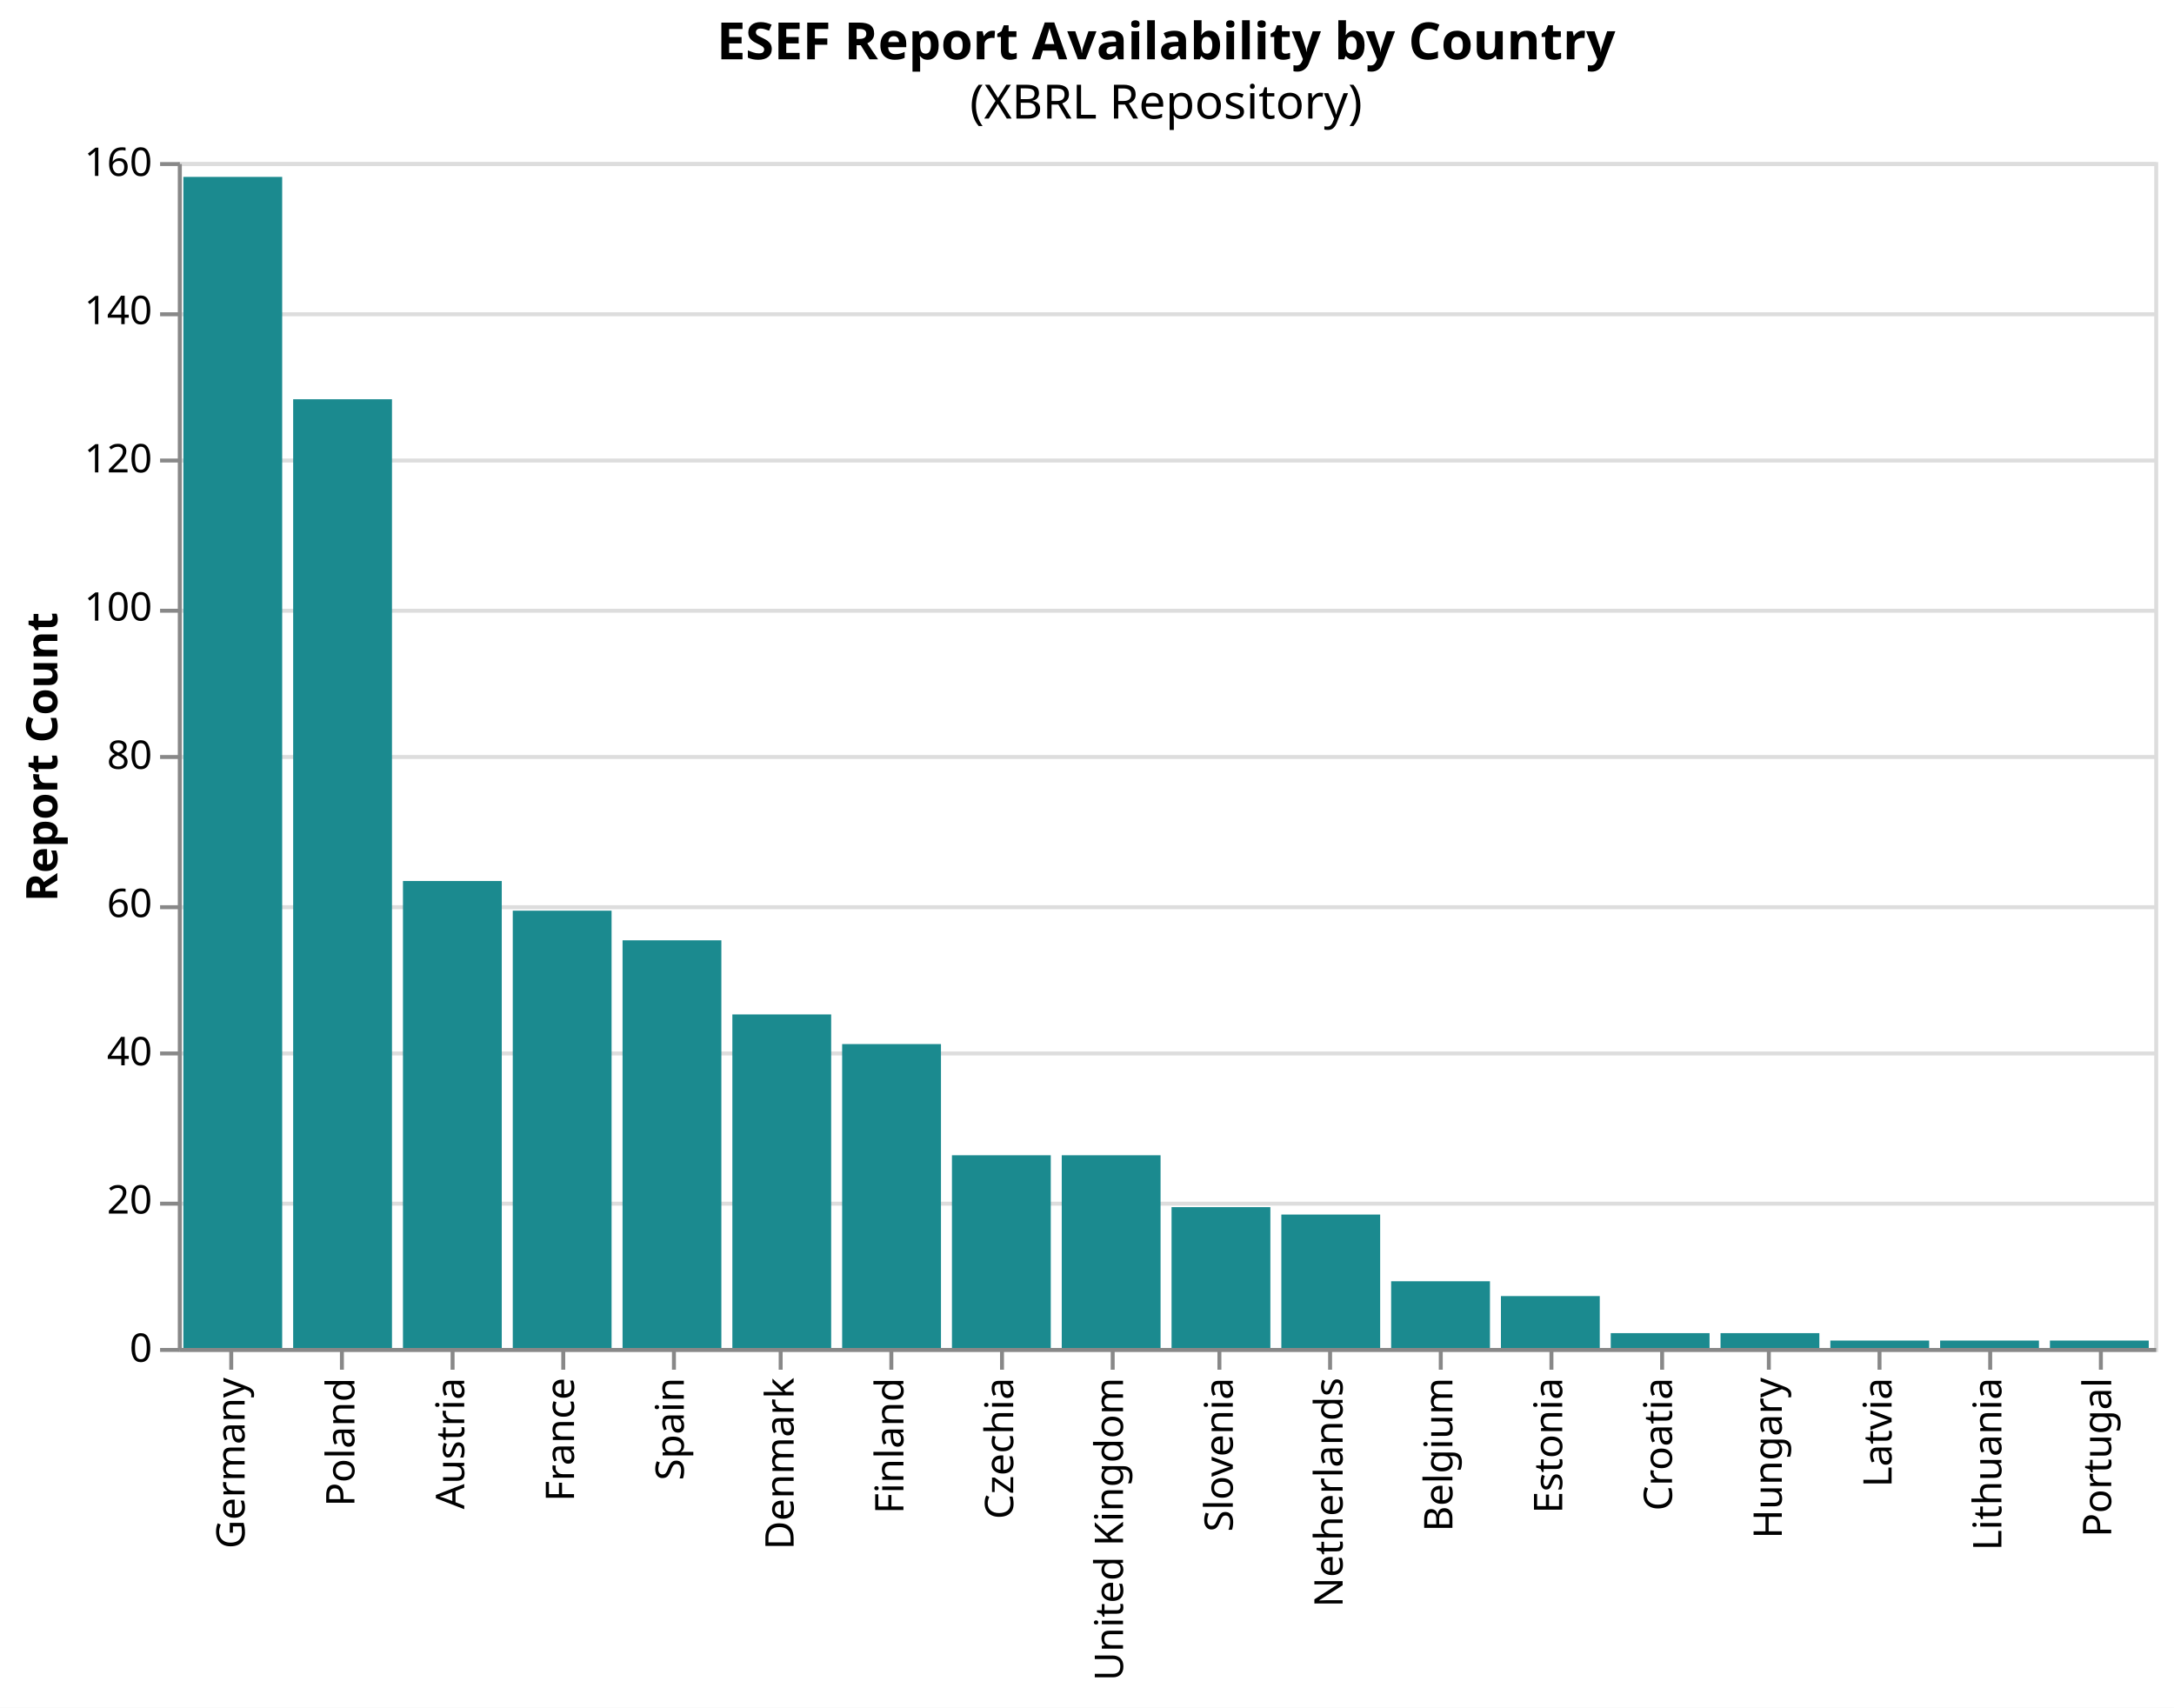
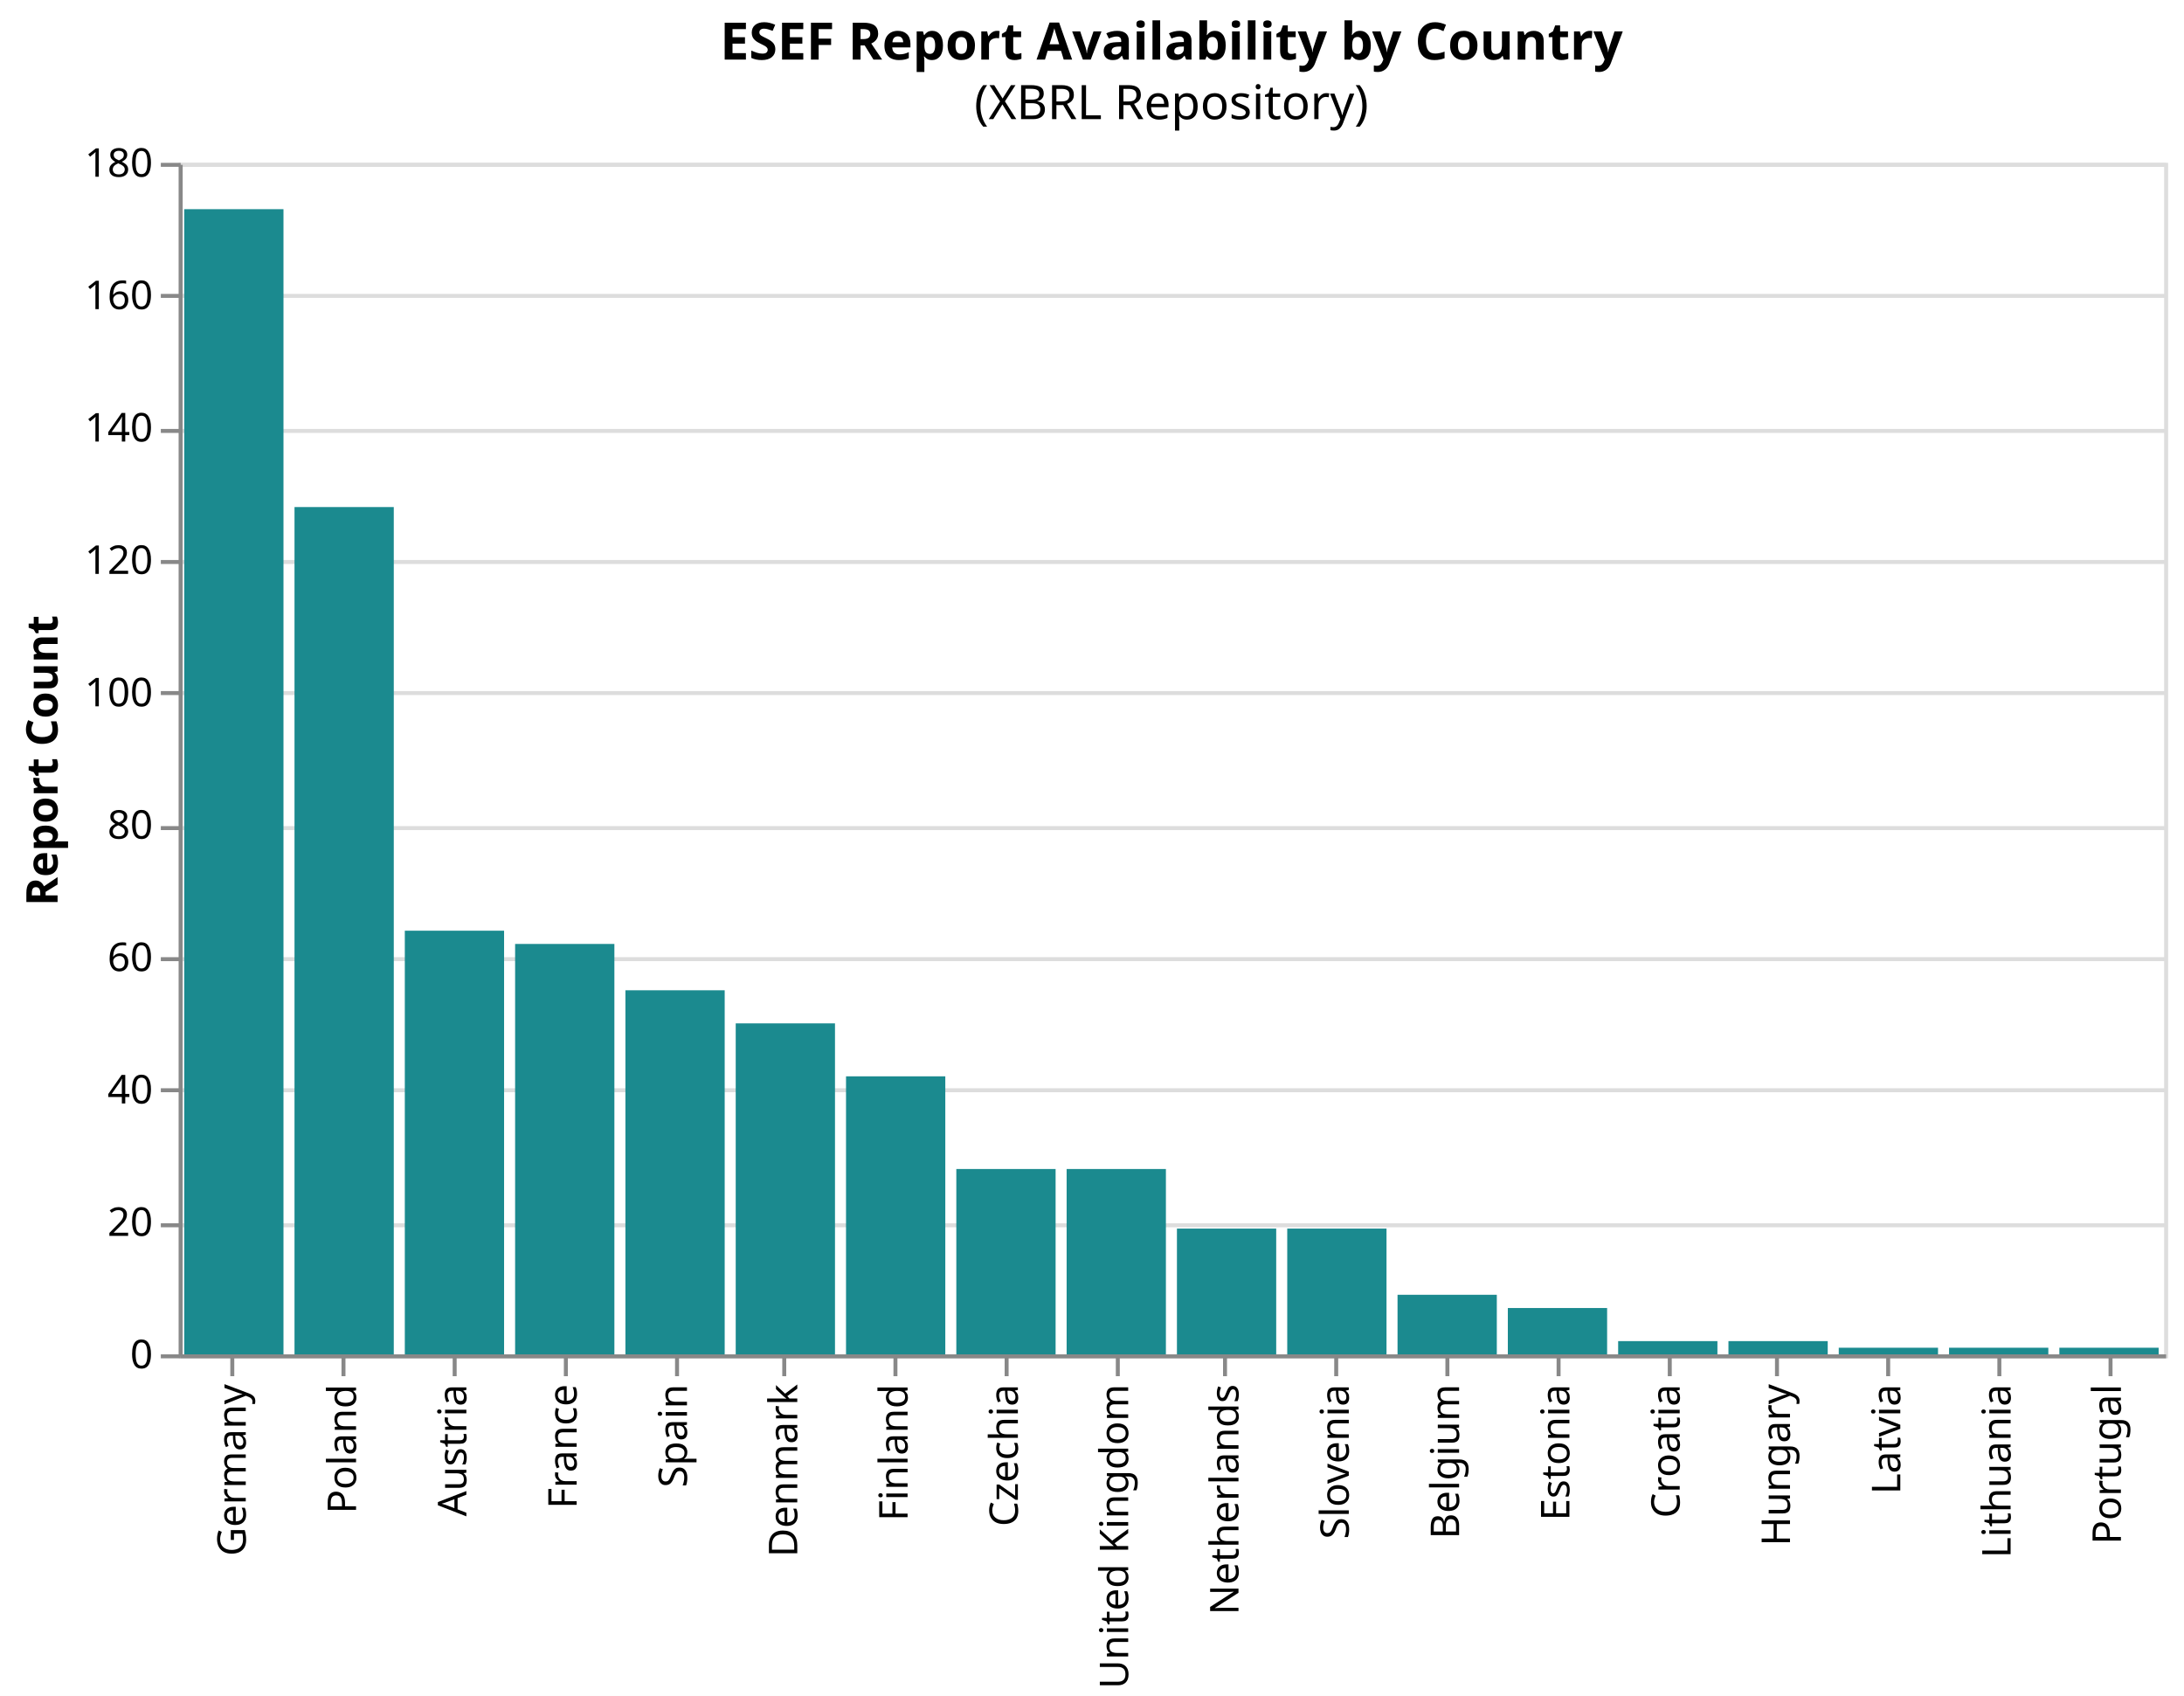
- <svg xmlns="http://www.w3.org/2000/svg" version="1.1" class="marks" width="550" height="432" viewBox="0 0 550 432">
-   <rect width="550" height="432" fill="white" />
+ <svg xmlns="http://www.w3.org/2000/svg" version="1.1" class="marks" width="550" height="427" viewBox="0 0 550 427">
+   <rect width="550" height="427" fill="white" />
  <g fill="none" stroke-miterlimit="10" transform="translate(45,41)">
    <g class="mark-group role-frame root" role="graphics-object" aria-roledescription="group mark container">
      <g transform="translate(0,0)">
        <path class="background" aria-hidden="true" d="M0.5,0.5h500v300h-500Z" stroke="#ddd" />
        <g>
          <g class="mark-group role-axis" aria-hidden="true">
            <g transform="translate(0.5,0.5)">
              <path class="background" aria-hidden="true" d="M0,0h0v0h0Z" pointer-events="none" />
              <g>
                <g class="mark-rule role-axis-grid" pointer-events="none">
                  <line transform="translate(0,300)" x2="500" y2="0" stroke="#ddd" stroke-width="1" opacity="1" />
-                   <line transform="translate(0,263)" x2="500" y2="0" stroke="#ddd" stroke-width="1" opacity="1" />
-                   <line transform="translate(0,225)" x2="500" y2="0" stroke="#ddd" stroke-width="1" opacity="1" />
-                   <line transform="translate(0,188)" x2="500" y2="0" stroke="#ddd" stroke-width="1" opacity="1" />
-                   <line transform="translate(0,150)" x2="500" y2="0" stroke="#ddd" stroke-width="1" opacity="1" />
-                   <line transform="translate(0,113)" x2="500" y2="0" stroke="#ddd" stroke-width="1" opacity="1" />
-                   <line transform="translate(0,75)" x2="500" y2="0" stroke="#ddd" stroke-width="1" opacity="1" />
-                   <line transform="translate(0,38)" x2="500" y2="0" stroke="#ddd" stroke-width="1" opacity="1" />
+                   <line transform="translate(0,267)" x2="500" y2="0" stroke="#ddd" stroke-width="1" opacity="1" />
+                   <line transform="translate(0,233)" x2="500" y2="0" stroke="#ddd" stroke-width="1" opacity="1" />
+                   <line transform="translate(0,200)" x2="500" y2="0" stroke="#ddd" stroke-width="1" opacity="1" />
+                   <line transform="translate(0,167)" x2="500" y2="0" stroke="#ddd" stroke-width="1" opacity="1" />
+                   <line transform="translate(0,133)" x2="500" y2="0" stroke="#ddd" stroke-width="1" opacity="1" />
+                   <line transform="translate(0,100)" x2="500" y2="0" stroke="#ddd" stroke-width="1" opacity="1" />
+                   <line transform="translate(0,67)" x2="500" y2="0" stroke="#ddd" stroke-width="1" opacity="1" />
+                   <line transform="translate(0,33)" x2="500" y2="0" stroke="#ddd" stroke-width="1" opacity="1" />
                  <line transform="translate(0,0)" x2="500" y2="0" stroke="#ddd" stroke-width="1" opacity="1" />
                </g>
              </g>
              <path class="foreground" aria-hidden="true" d="" pointer-events="none" display="none" />
            </g>
          </g>
          <g class="mark-group role-axis" role="graphics-symbol" aria-roledescription="axis" aria-label="X-axis for a discrete scale with 18 values: Germany, Poland, Austria, France, Spain, ending with Portugal">
            <g transform="translate(0.5,300.5)">
              <path class="background" aria-hidden="true" d="M0,0h0v0h0Z" pointer-events="none" />
              <g>
                <g class="mark-rule role-axis-tick" pointer-events="none">
                  <line transform="translate(13,0)" x2="0" y2="5" stroke="#888" stroke-width="1" opacity="1" />
                  <line transform="translate(41,0)" x2="0" y2="5" stroke="#888" stroke-width="1" opacity="1" />
                  <line transform="translate(69,0)" x2="0" y2="5" stroke="#888" stroke-width="1" opacity="1" />
                  <line transform="translate(97,0)" x2="0" y2="5" stroke="#888" stroke-width="1" opacity="1" />
                  <line transform="translate(125,0)" x2="0" y2="5" stroke="#888" stroke-width="1" opacity="1" />
                  <line transform="translate(152,0)" x2="0" y2="5" stroke="#888" stroke-width="1" opacity="1" />
                  <line transform="translate(180,0)" x2="0" y2="5" stroke="#888" stroke-width="1" opacity="1" />
                  <line transform="translate(208,0)" x2="0" y2="5" stroke="#888" stroke-width="1" opacity="1" />
                  <line transform="translate(236,0)" x2="0" y2="5" stroke="#888" stroke-width="1" opacity="1" />
                  <line transform="translate(263,0)" x2="0" y2="5" stroke="#888" stroke-width="1" opacity="1" />
                  <line transform="translate(291,0)" x2="0" y2="5" stroke="#888" stroke-width="1" opacity="1" />
                  <line transform="translate(319,0)" x2="0" y2="5" stroke="#888" stroke-width="1" opacity="1" />
                  <line transform="translate(347,0)" x2="0" y2="5" stroke="#888" stroke-width="1" opacity="1" />
                  <line transform="translate(375,0)" x2="0" y2="5" stroke="#888" stroke-width="1" opacity="1" />
                  <line transform="translate(402,0)" x2="0" y2="5" stroke="#888" stroke-width="1" opacity="1" />
                  <line transform="translate(430,0)" x2="0" y2="5" stroke="#888" stroke-width="1" opacity="1" />
                  <line transform="translate(458,0)" x2="0" y2="5" stroke="#888" stroke-width="1" opacity="1" />
                  <line transform="translate(486,0)" x2="0" y2="5" stroke="#888" stroke-width="1" opacity="1" />
                </g>
                <g class="mark-text role-axis-label" pointer-events="none">
                  <text text-anchor="end" transform="translate(13.38889,7) rotate(270) translate(0,3)" font-family="sans-serif" font-size="10px" fill="#000" opacity="1">Germany</text>
                  <text text-anchor="end" transform="translate(41.16667,7) rotate(270) translate(0,3)" font-family="sans-serif" font-size="10px" fill="#000" opacity="1">Poland</text>
                  <text text-anchor="end" transform="translate(68.94444,7) rotate(270) translate(0,3)" font-family="sans-serif" font-size="10px" fill="#000" opacity="1">Austria</text>
                  <text text-anchor="end" transform="translate(96.72222,7) rotate(270) translate(0,3)" font-family="sans-serif" font-size="10px" fill="#000" opacity="1">France</text>
                  <text text-anchor="end" transform="translate(124.5,7) rotate(270) translate(0,3)" font-family="sans-serif" font-size="10px" fill="#000" opacity="1">Spain</text>
                  <text text-anchor="end" transform="translate(152.2778,7) rotate(270) translate(0,3)" font-family="sans-serif" font-size="10px" fill="#000" opacity="1">Denmark</text>
                  <text text-anchor="end" transform="translate(180.0556,7) rotate(270) translate(0,3)" font-family="sans-serif" font-size="10px" fill="#000" opacity="1">Finland</text>
                  <text text-anchor="end" transform="translate(207.8333,7) rotate(270) translate(0,3)" font-family="sans-serif" font-size="10px" fill="#000" opacity="1">Czechia</text>
                  <text text-anchor="end" transform="translate(235.6111,7) rotate(270) translate(0,3)" font-family="sans-serif" font-size="10px" fill="#000" opacity="1">United Kingdom</text>
-                   <text text-anchor="end" transform="translate(263.3889,7) rotate(270) translate(0,3)" font-family="sans-serif" font-size="10px" fill="#000" opacity="1">Slovenia</text>
-                   <text text-anchor="end" transform="translate(291.1667,7) rotate(270) translate(0,3)" font-family="sans-serif" font-size="10px" fill="#000" opacity="1">Netherlands</text>
+                   <text text-anchor="end" transform="translate(263.3889,7) rotate(270) translate(0,3)" font-family="sans-serif" font-size="10px" fill="#000" opacity="1">Netherlands</text>
+                   <text text-anchor="end" transform="translate(291.1667,7) rotate(270) translate(0,3)" font-family="sans-serif" font-size="10px" fill="#000" opacity="1">Slovenia</text>
                  <text text-anchor="end" transform="translate(318.9444,7) rotate(270) translate(0,3)" font-family="sans-serif" font-size="10px" fill="#000" opacity="1">Belgium</text>
                  <text text-anchor="end" transform="translate(346.7222,7) rotate(270) translate(0,3)" font-family="sans-serif" font-size="10px" fill="#000" opacity="1">Estonia</text>
                  <text text-anchor="end" transform="translate(374.5,7) rotate(270) translate(0,3)" font-family="sans-serif" font-size="10px" fill="#000" opacity="1">Croatia</text>
                  <text text-anchor="end" transform="translate(402.2778,7) rotate(270) translate(0,3)" font-family="sans-serif" font-size="10px" fill="#000" opacity="1">Hungary</text>
                  <text text-anchor="end" transform="translate(430.0556,7) rotate(270) translate(0,3)" font-family="sans-serif" font-size="10px" fill="#000" opacity="1">Latvia</text>
                  <text text-anchor="end" transform="translate(457.8333,7) rotate(270) translate(0,3)" font-family="sans-serif" font-size="10px" fill="#000" opacity="1">Lithuania</text>
                  <text text-anchor="end" transform="translate(485.6111,7) rotate(270) translate(0,3)" font-family="sans-serif" font-size="10px" fill="#000" opacity="1">Portugal</text>
                </g>
                <g class="mark-rule role-axis-domain" pointer-events="none">
                  <line transform="translate(0,0)" x2="500" y2="0" stroke="#888" stroke-width="1" opacity="1" />
                </g>
              </g>
              <path class="foreground" aria-hidden="true" d="" pointer-events="none" display="none" />
            </g>
          </g>
-           <g class="mark-group role-axis" role="graphics-symbol" aria-roledescription="axis" aria-label="Y-axis titled 'Report Count' for a linear scale with values from 0 to 160">
+           <g class="mark-group role-axis" role="graphics-symbol" aria-roledescription="axis" aria-label="Y-axis titled 'Report Count' for a linear scale with values from 0 to 180">
            <g transform="translate(0.5,0.5)">
              <path class="background" aria-hidden="true" d="M0,0h0v0h0Z" pointer-events="none" />
              <g>
                <g class="mark-rule role-axis-tick" pointer-events="none">
                  <line transform="translate(0,300)" x2="-5" y2="0" stroke="#888" stroke-width="1" opacity="1" />
-                   <line transform="translate(0,263)" x2="-5" y2="0" stroke="#888" stroke-width="1" opacity="1" />
-                   <line transform="translate(0,225)" x2="-5" y2="0" stroke="#888" stroke-width="1" opacity="1" />
-                   <line transform="translate(0,188)" x2="-5" y2="0" stroke="#888" stroke-width="1" opacity="1" />
-                   <line transform="translate(0,150)" x2="-5" y2="0" stroke="#888" stroke-width="1" opacity="1" />
-                   <line transform="translate(0,113)" x2="-5" y2="0" stroke="#888" stroke-width="1" opacity="1" />
-                   <line transform="translate(0,75)" x2="-5" y2="0" stroke="#888" stroke-width="1" opacity="1" />
-                   <line transform="translate(0,38)" x2="-5" y2="0" stroke="#888" stroke-width="1" opacity="1" />
+                   <line transform="translate(0,267)" x2="-5" y2="0" stroke="#888" stroke-width="1" opacity="1" />
+                   <line transform="translate(0,233)" x2="-5" y2="0" stroke="#888" stroke-width="1" opacity="1" />
+                   <line transform="translate(0,200)" x2="-5" y2="0" stroke="#888" stroke-width="1" opacity="1" />
+                   <line transform="translate(0,167)" x2="-5" y2="0" stroke="#888" stroke-width="1" opacity="1" />
+                   <line transform="translate(0,133)" x2="-5" y2="0" stroke="#888" stroke-width="1" opacity="1" />
+                   <line transform="translate(0,100)" x2="-5" y2="0" stroke="#888" stroke-width="1" opacity="1" />
+                   <line transform="translate(0,67)" x2="-5" y2="0" stroke="#888" stroke-width="1" opacity="1" />
+                   <line transform="translate(0,33)" x2="-5" y2="0" stroke="#888" stroke-width="1" opacity="1" />
                  <line transform="translate(0,0)" x2="-5" y2="0" stroke="#888" stroke-width="1" opacity="1" />
                </g>
                <g class="mark-text role-axis-label" pointer-events="none">
                  <text text-anchor="end" transform="translate(-7,303)" font-family="sans-serif" font-size="10px" fill="#000" opacity="1">0</text>
-                   <text text-anchor="end" transform="translate(-7,265.5)" font-family="sans-serif" font-size="10px" fill="#000" opacity="1">20</text>
-                   <text text-anchor="end" transform="translate(-7,228)" font-family="sans-serif" font-size="10px" fill="#000" opacity="1">40</text>
-                   <text text-anchor="end" transform="translate(-7,190.5)" font-family="sans-serif" font-size="10px" fill="#000" opacity="1">60</text>
-                   <text text-anchor="end" transform="translate(-7,153)" font-family="sans-serif" font-size="10px" fill="#000" opacity="1">80</text>
-                   <text text-anchor="end" transform="translate(-7,115.5)" font-family="sans-serif" font-size="10px" fill="#000" opacity="1">100</text>
-                   <text text-anchor="end" transform="translate(-7,78)" font-family="sans-serif" font-size="10px" fill="#000" opacity="1">120</text>
-                   <text text-anchor="end" transform="translate(-7,40.5)" font-family="sans-serif" font-size="10px" fill="#000" opacity="1">140</text>
-                   <text text-anchor="end" transform="translate(-7,3)" font-family="sans-serif" font-size="10px" fill="#000" opacity="1">160</text>
+                   <text text-anchor="end" transform="translate(-7,269.6667)" font-family="sans-serif" font-size="10px" fill="#000" opacity="1">20</text>
+                   <text text-anchor="end" transform="translate(-7,236.3333)" font-family="sans-serif" font-size="10px" fill="#000" opacity="1">40</text>
+                   <text text-anchor="end" transform="translate(-7,203)" font-family="sans-serif" font-size="10px" fill="#000" opacity="1">60</text>
+                   <text text-anchor="end" transform="translate(-7,169.6667)" font-family="sans-serif" font-size="10px" fill="#000" opacity="1">80</text>
+                   <text text-anchor="end" transform="translate(-7,136.3333)" font-family="sans-serif" font-size="10px" fill="#000" opacity="1">100</text>
+                   <text text-anchor="end" transform="translate(-7,103)" font-family="sans-serif" font-size="10px" fill="#000" opacity="1">120</text>
+                   <text text-anchor="end" transform="translate(-7,69.66667)" font-family="sans-serif" font-size="10px" fill="#000" opacity="1">140</text>
+                   <text text-anchor="end" transform="translate(-7,36.33333)" font-family="sans-serif" font-size="10px" fill="#000" opacity="1">160</text>
+                   <text text-anchor="end" transform="translate(-7,3)" font-family="sans-serif" font-size="10px" fill="#000" opacity="1">180</text>
                </g>
                <g class="mark-rule role-axis-domain" pointer-events="none">
                  <line transform="translate(0,300)" x2="0" y2="-300" stroke="#888" stroke-width="1" opacity="1" />
                </g>
                <g class="mark-text role-axis-title" pointer-events="none">
                  <text text-anchor="middle" transform="translate(-29,150) rotate(-90) translate(0,-2)" font-family="sans-serif" font-size="11px" font-weight="bold" fill="#000" opacity="1">Report Count</text>
                </g>
              </g>
              <path class="foreground" aria-hidden="true" d="" pointer-events="none" display="none" />
            </g>
          </g>
          <g class="mark-rect role-mark marks" role="graphics-object" aria-roledescription="rect mark container">
-             <path aria-label="country: Austria; Report Count: 63" role="graphics-symbol" aria-roledescription="bar" d="M56.944,181.875h25v118.125h-25Z" fill="#1b8a8f" />
-             <path aria-label="country: Belgium; Report Count: 9" role="graphics-symbol" aria-roledescription="bar" d="M306.944,283.125h25v16.875h-25Z" fill="#1b8a8f" />
-             <path aria-label="country: Croatia; Report Count: 2" role="graphics-symbol" aria-roledescription="bar" d="M362.5,296.25h25v3.75h-25Z" fill="#1b8a8f" />
-             <path aria-label="country: Czechia; Report Count: 26" role="graphics-symbol" aria-roledescription="bar" d="M195.833,251.25h25v48.75h-25Z" fill="#1b8a8f" />
-             <path aria-label="country: Denmark; Report Count: 45" role="graphics-symbol" aria-roledescription="bar" d="M140.278,215.625h25v84.375h-25Z" fill="#1b8a8f" />
-             <path aria-label="country: Estonia; Report Count: 7" role="graphics-symbol" aria-roledescription="bar" d="M334.722,286.875h25v13.125h-25Z" fill="#1b8a8f" />
-             <path aria-label="country: Finland; Report Count: 41" role="graphics-symbol" aria-roledescription="bar" d="M168.056,223.125h25v76.875h-25Z" fill="#1b8a8f" />
-             <path aria-label="country: France; Report Count: 59" role="graphics-symbol" aria-roledescription="bar" d="M84.722,189.375h25v110.625h-25Z" fill="#1b8a8f" />
-             <path aria-label="country: Germany; Report Count: 158" role="graphics-symbol" aria-roledescription="bar" d="M1.389,3.75h25v296.25h-25Z" fill="#1b8a8f" />
-             <path aria-label="country: Hungary; Report Count: 2" role="graphics-symbol" aria-roledescription="bar" d="M390.278,296.25h25v3.75h-25Z" fill="#1b8a8f" />
-             <path aria-label="country: Latvia; Report Count: 1" role="graphics-symbol" aria-roledescription="bar" d="M418.056,298.125h25v1.875h-25Z" fill="#1b8a8f" />
-             <path aria-label="country: Lithuania; Report Count: 1" role="graphics-symbol" aria-roledescription="bar" d="M445.833,298.125h25v1.875h-25Z" fill="#1b8a8f" />
-             <path aria-label="country: Netherlands; Report Count: 18" role="graphics-symbol" aria-roledescription="bar" d="M279.167,266.25h25v33.75h-25Z" fill="#1b8a8f" />
-             <path aria-label="country: Poland; Report Count: 128" role="graphics-symbol" aria-roledescription="bar" d="M29.167,60h25v240h-25Z" fill="#1b8a8f" />
-             <path aria-label="country: Portugal; Report Count: 1" role="graphics-symbol" aria-roledescription="bar" d="M473.611,298.125h25v1.875h-25Z" fill="#1b8a8f" />
-             <path aria-label="country: Slovenia; Report Count: 19" role="graphics-symbol" aria-roledescription="bar" d="M251.389,264.375h25v35.625h-25Z" fill="#1b8a8f" />
-             <path aria-label="country: Spain; Report Count: 55" role="graphics-symbol" aria-roledescription="bar" d="M112.5,196.875h25v103.125h-25Z" fill="#1b8a8f" />
-             <path aria-label="country: United Kingdom; Report Count: 26" role="graphics-symbol" aria-roledescription="bar" d="M223.611,251.25h25v48.75h-25Z" fill="#1b8a8f" />
+             <path aria-label="country: Austria; Report Count: 64" role="graphics-symbol" aria-roledescription="bar" d="M56.944,193.333h25v106.667h-25Z" fill="#1b8a8f" />
+             <path aria-label="country: Belgium; Report Count: 9" role="graphics-symbol" aria-roledescription="bar" d="M306.944,285h25v15h-25Z" fill="#1b8a8f" />
+             <path aria-label="country: Croatia; Report Count: 2" role="graphics-symbol" aria-roledescription="bar" d="M362.5,296.667h25v3.333h-25Z" fill="#1b8a8f" />
+             <path aria-label="country: Czechia; Report Count: 28" role="graphics-symbol" aria-roledescription="bar" d="M195.833,253.333h25v46.667h-25Z" fill="#1b8a8f" />
+             <path aria-label="country: Denmark; Report Count: 50" role="graphics-symbol" aria-roledescription="bar" d="M140.278,216.667h25v83.333h-25Z" fill="#1b8a8f" />
+             <path aria-label="country: Estonia; Report Count: 7" role="graphics-symbol" aria-roledescription="bar" d="M334.722,288.333h25v11.667h-25Z" fill="#1b8a8f" />
+             <path aria-label="country: Finland; Report Count: 42" role="graphics-symbol" aria-roledescription="bar" d="M168.056,230h25v70h-25Z" fill="#1b8a8f" />
+             <path aria-label="country: France; Report Count: 62" role="graphics-symbol" aria-roledescription="bar" d="M84.722,196.667h25v103.333h-25Z" fill="#1b8a8f" />
+             <path aria-label="country: Germany; Report Count: 173" role="graphics-symbol" aria-roledescription="bar" d="M1.389,11.667h25v288.333h-25Z" fill="#1b8a8f" />
+             <path aria-label="country: Hungary; Report Count: 2" role="graphics-symbol" aria-roledescription="bar" d="M390.278,296.667h25v3.333h-25Z" fill="#1b8a8f" />
+             <path aria-label="country: Latvia; Report Count: 1" role="graphics-symbol" aria-roledescription="bar" d="M418.056,298.333h25v1.667h-25Z" fill="#1b8a8f" />
+             <path aria-label="country: Lithuania; Report Count: 1" role="graphics-symbol" aria-roledescription="bar" d="M445.833,298.333h25v1.667h-25Z" fill="#1b8a8f" />
+             <path aria-label="country: Netherlands; Report Count: 19" role="graphics-symbol" aria-roledescription="bar" d="M251.389,268.333h25v31.667h-25Z" fill="#1b8a8f" />
+             <path aria-label="country: Poland; Report Count: 128" role="graphics-symbol" aria-roledescription="bar" d="M29.167,86.667h25v213.333h-25Z" fill="#1b8a8f" />
+             <path aria-label="country: Portugal; Report Count: 1" role="graphics-symbol" aria-roledescription="bar" d="M473.611,298.333h25v1.667h-25Z" fill="#1b8a8f" />
+             <path aria-label="country: Slovenia; Report Count: 19" role="graphics-symbol" aria-roledescription="bar" d="M279.167,268.333h25v31.667h-25Z" fill="#1b8a8f" />
+             <path aria-label="country: Spain; Report Count: 55" role="graphics-symbol" aria-roledescription="bar" d="M112.5,208.333h25v91.667h-25Z" fill="#1b8a8f" />
+             <path aria-label="country: United Kingdom; Report Count: 28" role="graphics-symbol" aria-roledescription="bar" d="M223.611,253.333h25v46.667h-25Z" fill="#1b8a8f" />
          </g>
          <g class="mark-group role-title">
            <g transform="translate(250,-36)">
              <path class="background" aria-hidden="true" d="M0,0h0v0h0Z" pointer-events="none" />
              <g>
                <g class="mark-text role-title-text" role="graphics-symbol" aria-roledescription="title" aria-label="Title text 'ESEF Report Availability by Country'" pointer-events="none">
                  <text text-anchor="middle" transform="translate(0,10)" font-family="sans-serif" font-size="13px" font-weight="bold" fill="#000" opacity="1">ESEF Report Availability by Country</text>
                </g>
                <g class="mark-text role-title-subtitle" role="graphics-symbol" aria-roledescription="subtitle" aria-label="Subtitle text '(XBRL Repository)'" pointer-events="none">
                  <text text-anchor="middle" transform="translate(0,25)" font-family="sans-serif" font-size="12px" fill="#000" opacity="1">(XBRL Repository)</text>
                </g>
              </g>
              <path class="foreground" aria-hidden="true" d="" pointer-events="none" display="none" />
            </g>
          </g>
        </g>
        <path class="foreground" aria-hidden="true" d="" display="none" />
      </g>
    </g>
  </g>
</svg>
